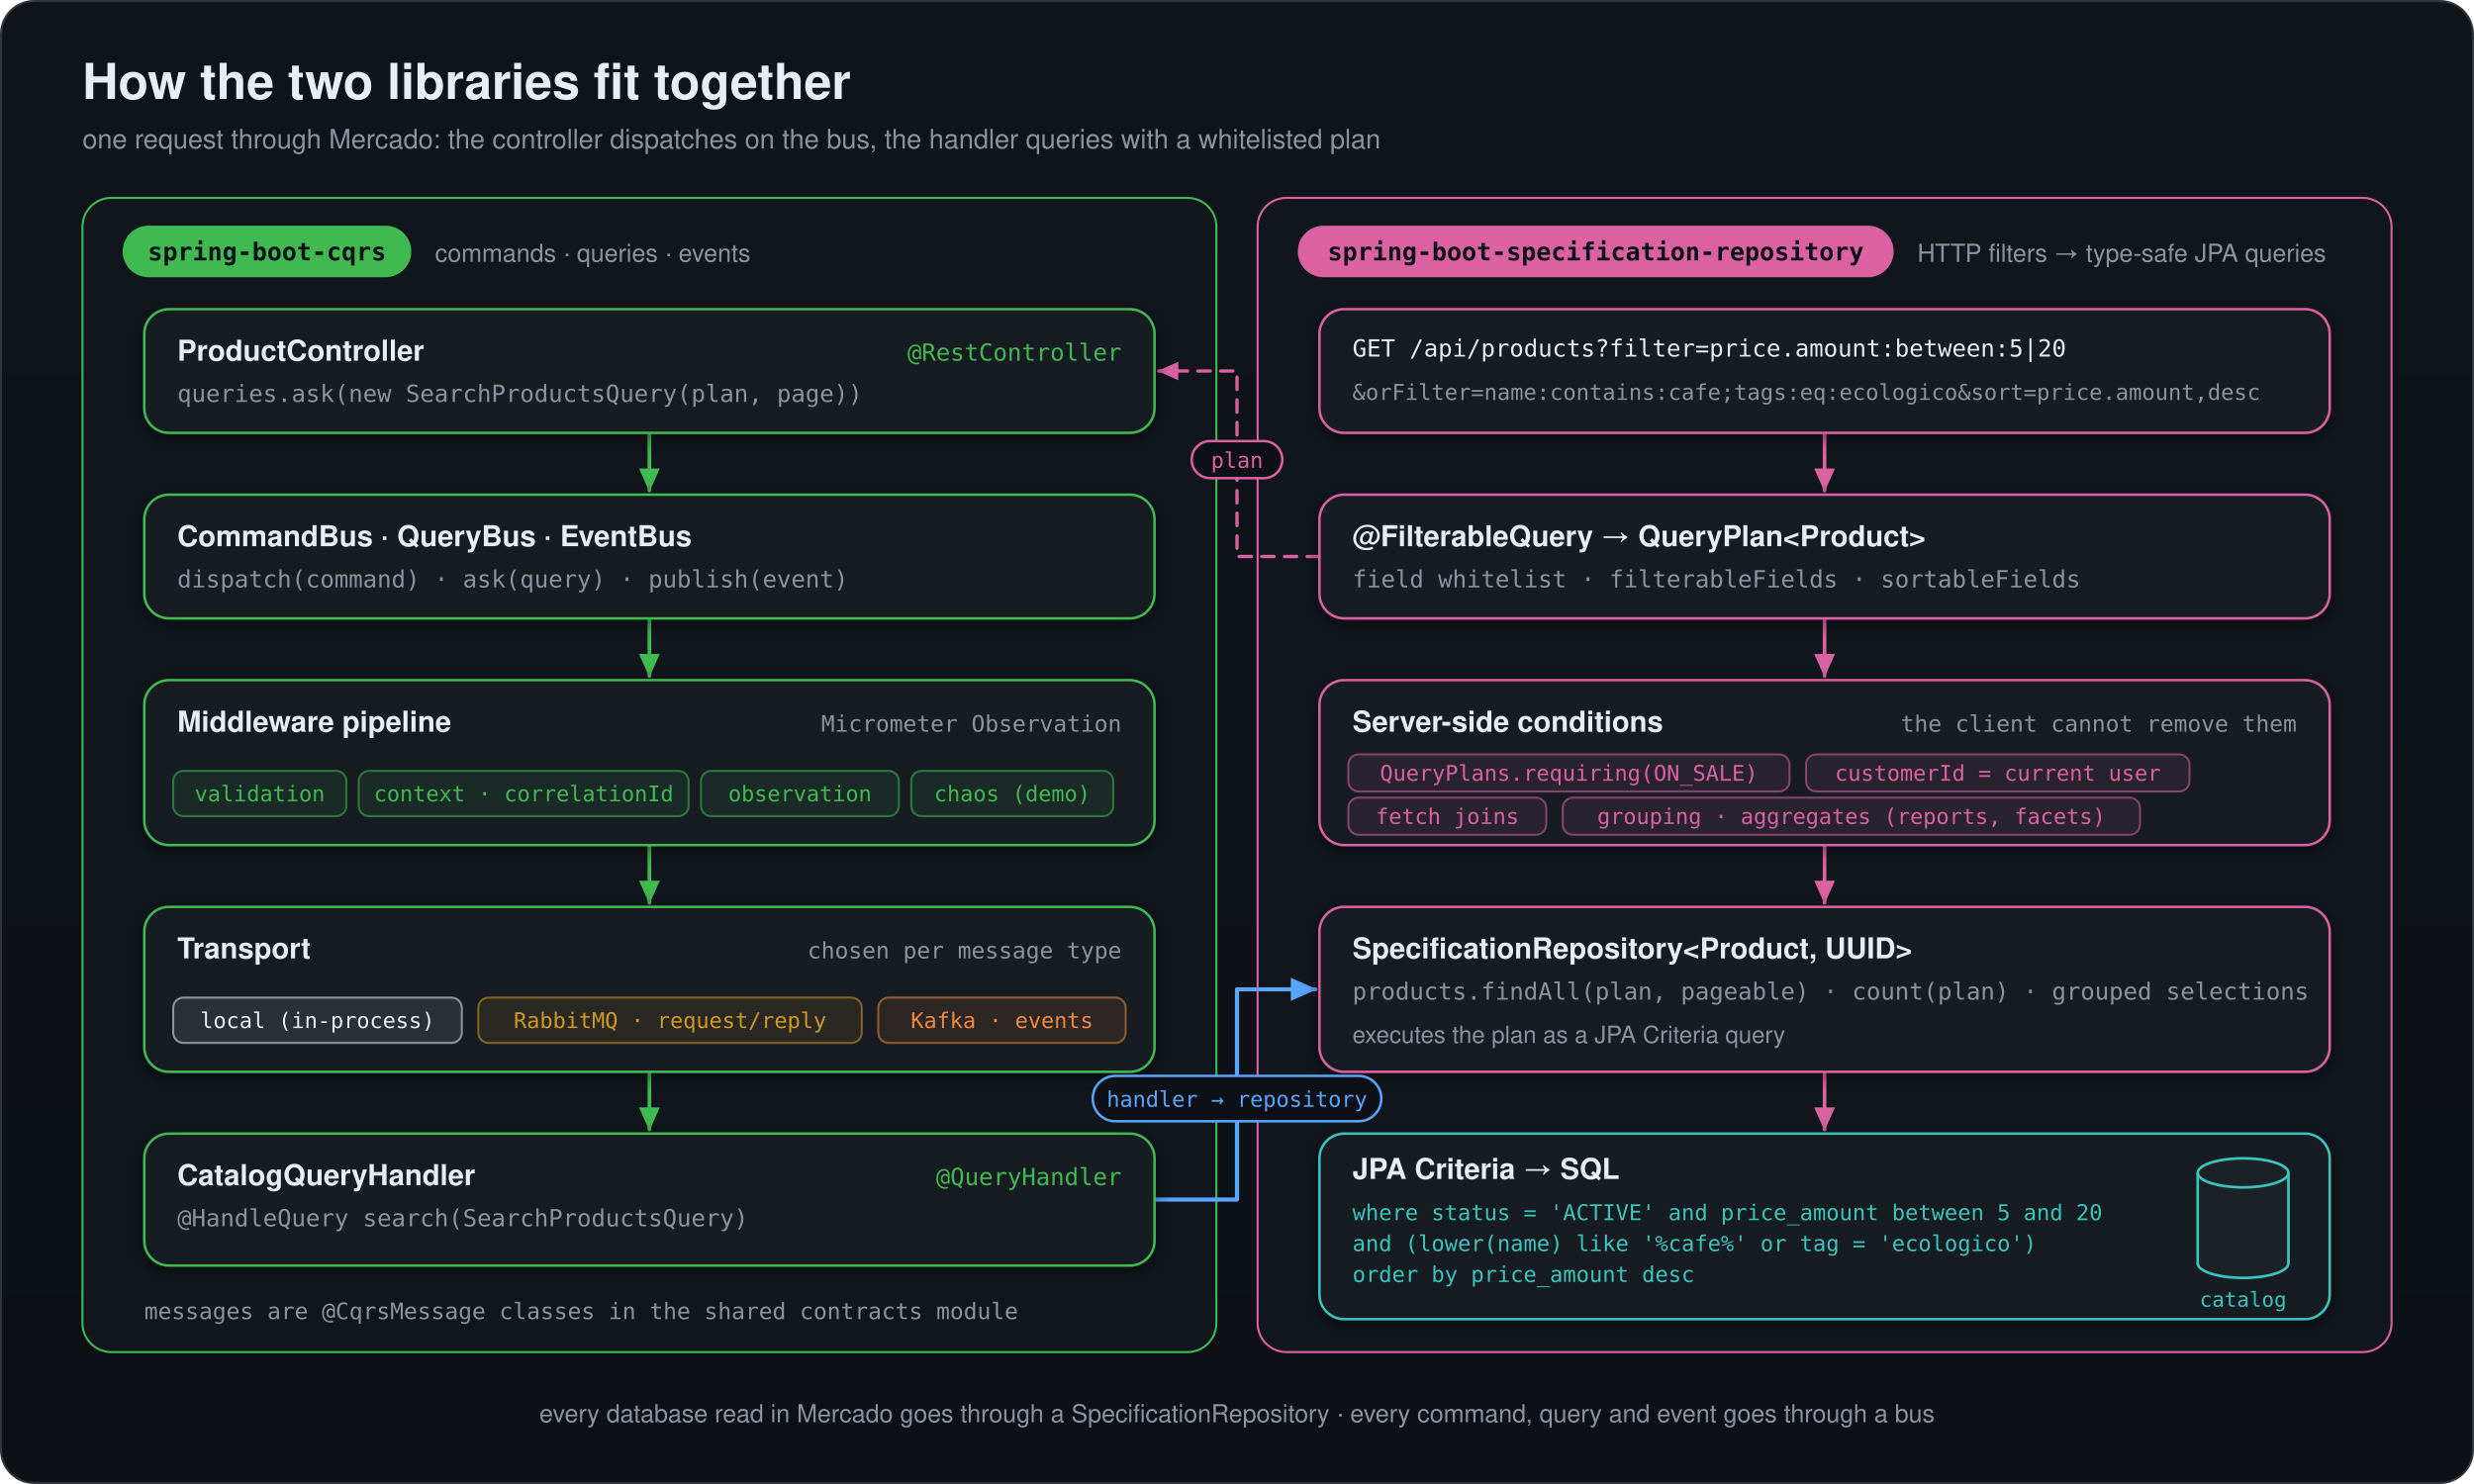
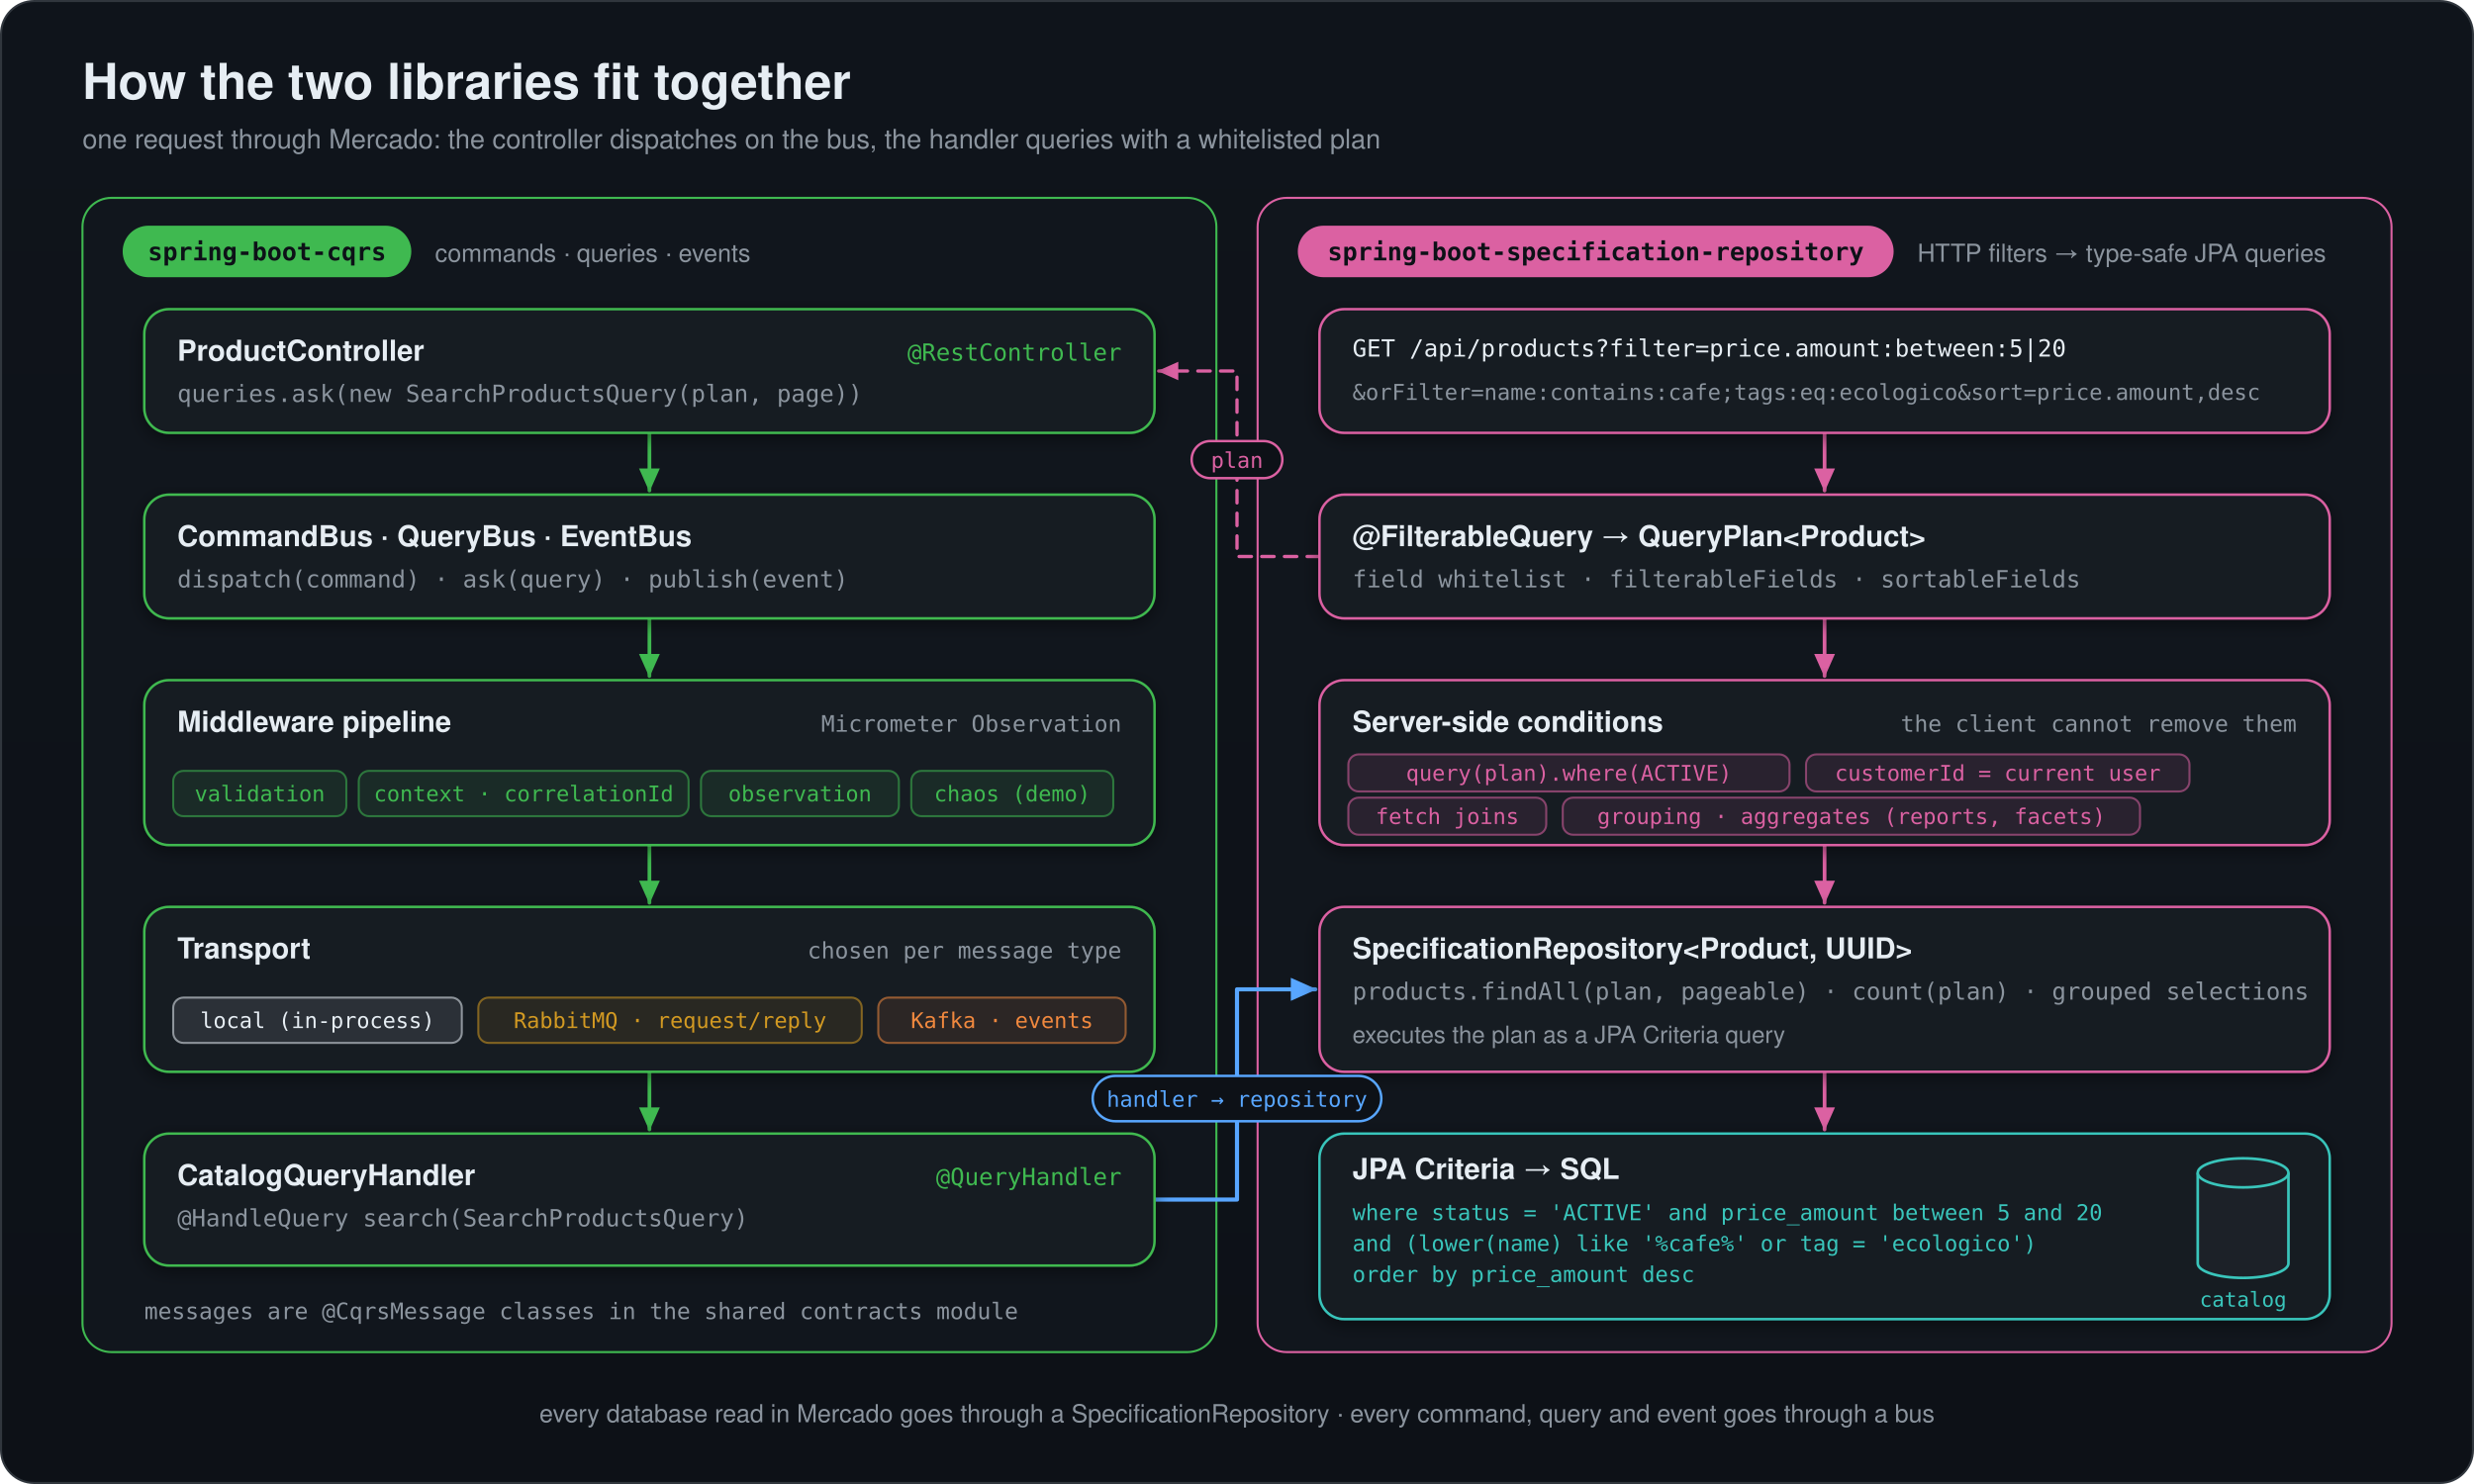
<svg xmlns="http://www.w3.org/2000/svg" width="1200" height="720" viewBox="0 0 1200 720" role="img" aria-labelledby="title desc">
  <defs>
    <filter id="sh" x="-10%" y="-10%" width="120%" height="130%">
      <feDropShadow dx="0" dy="2" stdDeviation="4" flood-color="#000" flood-opacity="0.45" />
    </filter>
    <filter id="gl" x="-150%" y="-150%" width="400%" height="400%">
      <feGaussianBlur stdDeviation="2.4" result="b" />
      <feMerge>
        <feMergeNode in="b" />
        <feMergeNode in="SourceGraphic" />
      </feMerge>
    </filter>
    <linearGradient id="panel" x1="0" y1="0" x2="0" y2="1">
      <stop offset="0" stop-color="#0f141b" />
      <stop offset="1" stop-color="#0d1117" />
    </linearGradient>
    <marker id="a-blue" viewBox="0 0 10 10" refX="8.5" refY="5" markerWidth="7" markerHeight="7" orient="auto-start-reverse">
      <path d="M0,1 L9,5 L0,9 z" fill="#58a6ff" />
    </marker>
    <marker id="a-orange" viewBox="0 0 10 10" refX="8.5" refY="5" markerWidth="7" markerHeight="7" orient="auto-start-reverse">
      <path d="M0,1 L9,5 L0,9 z" fill="#f0883e" />
    </marker>
    <marker id="a-amber" viewBox="0 0 10 10" refX="8.5" refY="5" markerWidth="7" markerHeight="7" orient="auto-start-reverse">
      <path d="M0,1 L9,5 L0,9 z" fill="#d29922" />
    </marker>
    <marker id="a-teal" viewBox="0 0 10 10" refX="8.5" refY="5" markerWidth="7" markerHeight="7" orient="auto-start-reverse">
      <path d="M0,1 L9,5 L0,9 z" fill="#39c5bb" />
    </marker>
    <marker id="a-purple" viewBox="0 0 10 10" refX="8.5" refY="5" markerWidth="7" markerHeight="7" orient="auto-start-reverse">
      <path d="M0,1 L9,5 L0,9 z" fill="#bc8cff" />
    </marker>
    <marker id="a-green" viewBox="0 0 10 10" refX="8.5" refY="5" markerWidth="7" markerHeight="7" orient="auto-start-reverse">
      <path d="M0,1 L9,5 L0,9 z" fill="#3fb950" />
    </marker>
    <marker id="a-red" viewBox="0 0 10 10" refX="8.5" refY="5" markerWidth="7" markerHeight="7" orient="auto-start-reverse">
      <path d="M0,1 L9,5 L0,9 z" fill="#f85149" />
    </marker>
    <marker id="a-pink" viewBox="0 0 10 10" refX="8.5" refY="5" markerWidth="7" markerHeight="7" orient="auto-start-reverse">
      <path d="M0,1 L9,5 L0,9 z" fill="#db61a2" />
    </marker>
    <marker id="a-muted" viewBox="0 0 10 10" refX="8.5" refY="5" markerWidth="7" markerHeight="7" orient="auto-start-reverse">
      <path d="M0,1 L9,5 L0,9 z" fill="#8b949e" />
    </marker>
    <marker id="a-text" viewBox="0 0 10 10" refX="8.5" refY="5" markerWidth="7" markerHeight="7" orient="auto-start-reverse">
      <path d="M0,1 L9,5 L0,9 z" fill="#e6edf3" />
    </marker>
  </defs>
  <style>
text{font-family:-apple-system, 'Segoe UI', Helvetica, Arial, sans-serif}
.mono{font-family:ui-monospace, SFMono-Regular, Menlo, Consolas, monospace}
.mu{fill:#8b949e}
.b{font-weight:600}
.flow{stroke-dasharray:6 5;animation:dash 1.1s linear infinite}
.flowr{stroke-dasharray:6 5;animation:dashr 1.1s linear infinite}
.slow{stroke-dasharray:3 5;animation:dash 2.2s linear infinite}
@keyframes dash{to{stroke-dashoffset:-11}}
@keyframes dashr{to{stroke-dashoffset:11}}
.pulse{animation:pulse 3s ease-in-out infinite}
@keyframes pulse{0%,100%{opacity:.15}50%{opacity:.75}}
</style>
  <rect x="0.5" y="0.5" width="1199" height="719" rx="16" fill="url(#panel)" stroke="#30363d" />
  <text x="40" y="48" font-size="24" fill="#e6edf3" font-weight="700">How the two libraries fit together</text>
  <text x="40" y="72" font-size="13" class="mu">one request through Mercado: the controller dispatches on the bus, the handler queries with a whitelisted plan</text>
  <rect x="40" y="96" width="550" height="560" rx="14" fill="#11161d" stroke="#3fb950" stroke-width="1" />
  <rect x="60" y="110" width="139" height="24" rx="12.0" fill="#3fb950" fill-opacity="1" stroke="#3fb950" stroke-width="1" />
  <text x="129.5" y="126.32" font-size="12" class="mono" fill="#0d1117" font-weight="600" text-anchor="middle">spring-boot-cqrs</text>
  <text x="211" y="127" font-size="12" class="mu">commands · queries · events</text>
  <rect x="610" y="96" width="550" height="560" rx="14" fill="#11161d" stroke="#db61a2" stroke-width="1" />
  <rect x="630" y="110" width="288" height="24" rx="12.0" fill="#db61a2" fill-opacity="1" stroke="#db61a2" stroke-width="1" />
  <text x="774.0" y="126.32" font-size="12" class="mono" fill="#0d1117" font-weight="600" text-anchor="middle">spring-boot-specification-repository</text>
  <text x="930" y="127" font-size="12" class="mu">HTTP filters → type-safe JPA queries</text>
  <path d="M315.0,210 V238" fill="none" stroke="#3fb950" stroke-width="1.8" stroke-linecap="round" stroke-linejoin="round" marker-end="url(#a-green)" />
  <path d="M315.0,300 V328" fill="none" stroke="#3fb950" stroke-width="1.8" stroke-linecap="round" stroke-linejoin="round" marker-end="url(#a-green)" />
  <path d="M315.0,410 V438" fill="none" stroke="#3fb950" stroke-width="1.8" stroke-linecap="round" stroke-linejoin="round" marker-end="url(#a-green)" />
  <path d="M315.0,520 V548" fill="none" stroke="#3fb950" stroke-width="1.8" stroke-linecap="round" stroke-linejoin="round" marker-end="url(#a-green)" />
  <path d="M885.0,210 V238" fill="none" stroke="#db61a2" stroke-width="1.8" stroke-linecap="round" stroke-linejoin="round" marker-end="url(#a-pink)" />
  <path d="M885.0,300 V328" fill="none" stroke="#db61a2" stroke-width="1.8" stroke-linecap="round" stroke-linejoin="round" marker-end="url(#a-pink)" />
  <path d="M885.0,410 V438" fill="none" stroke="#db61a2" stroke-width="1.8" stroke-linecap="round" stroke-linejoin="round" marker-end="url(#a-pink)" />
  <path d="M885.0,520 V548" fill="none" stroke="#db61a2" stroke-width="1.8" stroke-linecap="round" stroke-linejoin="round" marker-end="url(#a-pink)" />
  <path d="M640,270 H600 V180 H562" fill="none" stroke="#db61a2" stroke-width="1.6" stroke-linecap="round" stroke-linejoin="round" marker-end="url(#a-pink)" class="flow" />
  <path d="M560,582 H600 V480 H638" fill="none" stroke="#58a6ff" stroke-width="2" stroke-linecap="round" stroke-linejoin="round" marker-end="url(#a-blue)" />
  <circle r="4.5" fill="#58a6ff" filter="url(#gl)" opacity="0">
    <animateMotion dur="9s" begin="0s" repeatCount="indefinite" path="M885.0,140 L885.0,270 L600,270 L600,180 L315.0,180 L315.0,582 L600,582 L600,480 L885.0,480 L885.0,596" keyPoints="0;1;1" keyTimes="0;0.900;1" calcMode="linear" />
    <animate attributeName="opacity" dur="9s" begin="0s" repeatCount="indefinite" values="0;1;1;0;0" keyTimes="0;0.04;0.860;0.900;1" />
  </circle>
  <circle r="3" fill="#a5d6ff" filter="url(#gl)" opacity="0">
    <animateMotion dur="9s" begin="-4.5s" repeatCount="indefinite" path="M885.0,140 L885.0,270 L600,270 L600,180 L315.0,180 L315.0,582 L600,582 L600,480 L885.0,480 L885.0,596" keyPoints="0;1;1" keyTimes="0;0.900;1" calcMode="linear" />
    <animate attributeName="opacity" dur="9s" begin="-4.5s" repeatCount="indefinite" values="0;1;1;0;0" keyTimes="0;0.04;0.860;0.900;1" />
  </circle>
  <rect x="70" y="150" width="490" height="60" rx="12" fill="#161b22" stroke="#3fb950" stroke-width="1.2" filter="url(#sh)" />
  <text x="86" y="175" font-size="14" fill="#e6edf3" font-weight="600">ProductController</text>
  <text x="86" y="195" font-size="11.5" class="mono" fill="#8b949e">queries.ask(new SearchProductsQuery(plan, page))</text>
  <text x="544" y="175" font-size="11.5" class="mono" fill="#3fb950" text-anchor="end">@RestController</text>
  <rect x="70" y="240" width="490" height="60" rx="12" fill="#161b22" stroke="#3fb950" stroke-width="1.2" filter="url(#sh)" />
  <text x="86" y="265" font-size="14" fill="#e6edf3" font-weight="600">CommandBus · QueryBus · EventBus</text>
  <text x="86" y="285" font-size="11.5" class="mono" fill="#8b949e">dispatch(command) · ask(query) · publish(event)</text>
  <rect x="70" y="330" width="490" height="80" rx="12" fill="#161b22" stroke="#3fb950" stroke-width="1.2" filter="url(#sh)" />
  <text x="86" y="355" font-size="14" fill="#e6edf3" font-weight="600">Middleware pipeline</text>
  <rect x="84" y="374" width="84" height="22" rx="5" fill="#3fb950" fill-opacity="0.10" stroke="#3fb950" stroke-opacity="0.55" />
  <text x="126.0" y="388.78" font-size="10.5" class="mono" fill="#3fb950" text-anchor="middle">validation</text>
  <rect x="174" y="374" width="160" height="22" rx="5" fill="#3fb950" fill-opacity="0.10" stroke="#3fb950" stroke-opacity="0.55" />
  <text x="254.0" y="388.78" font-size="10.5" class="mono" fill="#3fb950" text-anchor="middle">context · correlationId</text>
  <rect x="340" y="374" width="96" height="22" rx="5" fill="#3fb950" fill-opacity="0.10" stroke="#3fb950" stroke-opacity="0.55" />
  <text x="388.0" y="388.78" font-size="10.5" class="mono" fill="#3fb950" text-anchor="middle">observation</text>
  <rect x="442" y="374" width="98" height="22" rx="5" fill="#3fb950" fill-opacity="0.10" stroke="#3fb950" stroke-opacity="0.55" />
  <text x="491.0" y="388.78" font-size="10.5" class="mono" fill="#3fb950" text-anchor="middle">chaos (demo)</text>
  <text x="544" y="355" font-size="11" class="mono" fill="#8b949e" text-anchor="end">Micrometer Observation</text>
  <rect x="70" y="440" width="490" height="80" rx="12" fill="#161b22" stroke="#3fb950" stroke-width="1.2" filter="url(#sh)" />
  <text x="86" y="465" font-size="14" fill="#e6edf3" font-weight="600">Transport</text>
  <rect x="84" y="484" width="140" height="22" rx="5" fill="#e6edf3" fill-opacity="0.10" stroke="#e6edf3" stroke-opacity="0.55" />
  <text x="154.0" y="498.78" font-size="10.5" class="mono" fill="#e6edf3" text-anchor="middle">local (in-process)</text>
  <rect x="232" y="484" width="186" height="22" rx="5" fill="#d29922" fill-opacity="0.10" stroke="#d29922" stroke-opacity="0.55" />
  <text x="325.0" y="498.78" font-size="10.5" class="mono" fill="#d29922" text-anchor="middle">RabbitMQ · request/reply</text>
  <rect x="426" y="484" width="120" height="22" rx="5" fill="#f0883e" fill-opacity="0.10" stroke="#f0883e" stroke-opacity="0.55" />
  <text x="486.0" y="498.78" font-size="10.5" class="mono" fill="#f0883e" text-anchor="middle">Kafka · events</text>
  <text x="544" y="465" font-size="11" class="mono" fill="#8b949e" text-anchor="end">chosen per message type</text>
  <rect x="70" y="550" width="490" height="64" rx="12" fill="#161b22" stroke="#3fb950" stroke-width="1.2" filter="url(#sh)" />
  <text x="86" y="575" font-size="14" fill="#e6edf3" font-weight="600">CatalogQueryHandler</text>
  <text x="86" y="595" font-size="11.5" class="mono" fill="#8b949e">@HandleQuery search(SearchProductsQuery)</text>
  <text x="544" y="575" font-size="11.5" class="mono" fill="#3fb950" text-anchor="end">@QueryHandler</text>
  <text x="70" y="640" font-size="11" class="mono" fill="#8b949e">messages are @CqrsMessage classes in the shared contracts module</text>
  <rect x="640" y="150" width="490" height="60" rx="12" fill="#161b22" stroke="#db61a2" stroke-width="1.2" filter="url(#sh)" />
  <text x="656" y="173" font-size="11.5" class="mono" fill="#e6edf3">GET /api/products?filter=price.amount:between:5|20</text>
  <text x="656" y="194" font-size="10.6" class="mono" fill="#8b949e">&amp;orFilter=name:contains:cafe;tags:eq:ecologico&amp;sort=price.amount,desc</text>
  <rect x="640" y="240" width="490" height="60" rx="12" fill="#161b22" stroke="#db61a2" stroke-width="1.2" filter="url(#sh)" />
  <text x="656" y="265" font-size="14" fill="#e6edf3" font-weight="600">@FilterableQuery  →  QueryPlan&lt;Product&gt;</text>
  <text x="656" y="285" font-size="11.5" class="mono" fill="#8b949e">field whitelist · filterableFields · sortableFields</text>
  <rect x="640" y="330" width="490" height="80" rx="12" fill="#161b22" stroke="#db61a2" stroke-width="1.2" filter="url(#sh)" />
  <text x="656" y="355" font-size="14" fill="#e6edf3" font-weight="600">Server-side conditions</text>
  <rect x="654" y="366" width="214" height="18" rx="5" fill="#db61a2" fill-opacity="0.10" stroke="#db61a2" stroke-opacity="0.55" />
-   <text x="761.0" y="378.78" font-size="10.5" class="mono" fill="#db61a2" text-anchor="middle">QueryPlans.requiring(ON_SALE)</text>
+   <text x="761.0" y="378.78" font-size="10.5" class="mono" fill="#db61a2" text-anchor="middle">query(plan).where(ACTIVE)</text>
  <rect x="876" y="366" width="186" height="18" rx="5" fill="#db61a2" fill-opacity="0.10" stroke="#db61a2" stroke-opacity="0.55" />
  <text x="969.0" y="378.78" font-size="10.5" class="mono" fill="#db61a2" text-anchor="middle">customerId = current user</text>
  <rect x="654" y="387" width="96" height="18" rx="5" fill="#db61a2" fill-opacity="0.10" stroke="#db61a2" stroke-opacity="0.55" />
  <text x="702.0" y="399.78" font-size="10.5" class="mono" fill="#db61a2" text-anchor="middle">fetch joins</text>
  <rect x="758" y="387" width="280" height="18" rx="5" fill="#db61a2" fill-opacity="0.10" stroke="#db61a2" stroke-opacity="0.55" />
  <text x="898.0" y="399.78" font-size="10.5" class="mono" fill="#db61a2" text-anchor="middle">grouping · aggregates (reports, facets)</text>
  <text x="1114" y="355" font-size="11" class="mono" fill="#8b949e" text-anchor="end">the client cannot remove them</text>
  <rect x="640" y="440" width="490" height="80" rx="12" fill="#161b22" stroke="#db61a2" stroke-width="1.2" filter="url(#sh)" />
  <text x="656" y="465" font-size="14" fill="#e6edf3" font-weight="600">SpecificationRepository&lt;Product, UUID&gt;</text>
  <text x="656" y="485" font-size="11.5" class="mono" fill="#8b949e">products.findAll(plan, pageable) · count(plan) · grouped selections</text>
  <text x="656" y="506" font-size="11.5" fill="#8b949e">executes the plan as a JPA Criteria query</text>
  <rect x="640" y="550" width="490" height="90" rx="12" fill="#161b22" stroke="#39c5bb" stroke-width="1.2" filter="url(#sh)" />
  <text x="656" y="572" font-size="14" fill="#e6edf3" font-weight="600">JPA Criteria  →  SQL</text>
  <text x="656" y="592" font-size="10.6" class="mono" fill="#39c5bb">where status = 'ACTIVE' and price_amount between 5 and 20</text>
  <text x="656" y="607" font-size="10.6" class="mono" fill="#39c5bb">  and (lower(name) like '%cafe%' or tag = 'ecologico')</text>
  <text x="656" y="622" font-size="10.6" class="mono" fill="#39c5bb">order by price_amount desc</text>
  <path d="M1066,569.04 v43.92 a22.0,7.04 0 0 0 44,0 v-43.92" fill="#1c2128" stroke="#39c5bb" stroke-width="1.3" />
  <ellipse cx="1088.0" cy="569.04" rx="22.0" ry="7.04" fill="#1c2128" stroke="#39c5bb" stroke-width="1.3" />
  <text x="1088" y="634" font-size="10" class="mono" fill="#39c5bb" text-anchor="middle">catalog</text>
  <rect x="578" y="214" width="44" height="18" rx="9" fill="#0d1117" stroke="#db61a2" stroke-width="1.2" />
  <text x="600" y="227" font-size="10.5" class="mono" fill="#db61a2" text-anchor="middle">plan</text>
  <text x="600" y="146" font-size="1" fill="#e6edf3" />
  <rect x="530" y="522" width="140" height="22" rx="11" fill="#0d1117" stroke="#58a6ff" stroke-width="1.2" />
  <text x="600" y="537" font-size="10.5" class="mono" fill="#58a6ff" text-anchor="middle">handler → repository</text>
  <text x="600" y="690" font-size="12" class="mu" text-anchor="middle">every database read in Mercado goes through a SpecificationRepository · every command, query and event goes through a bus</text>
</svg>
